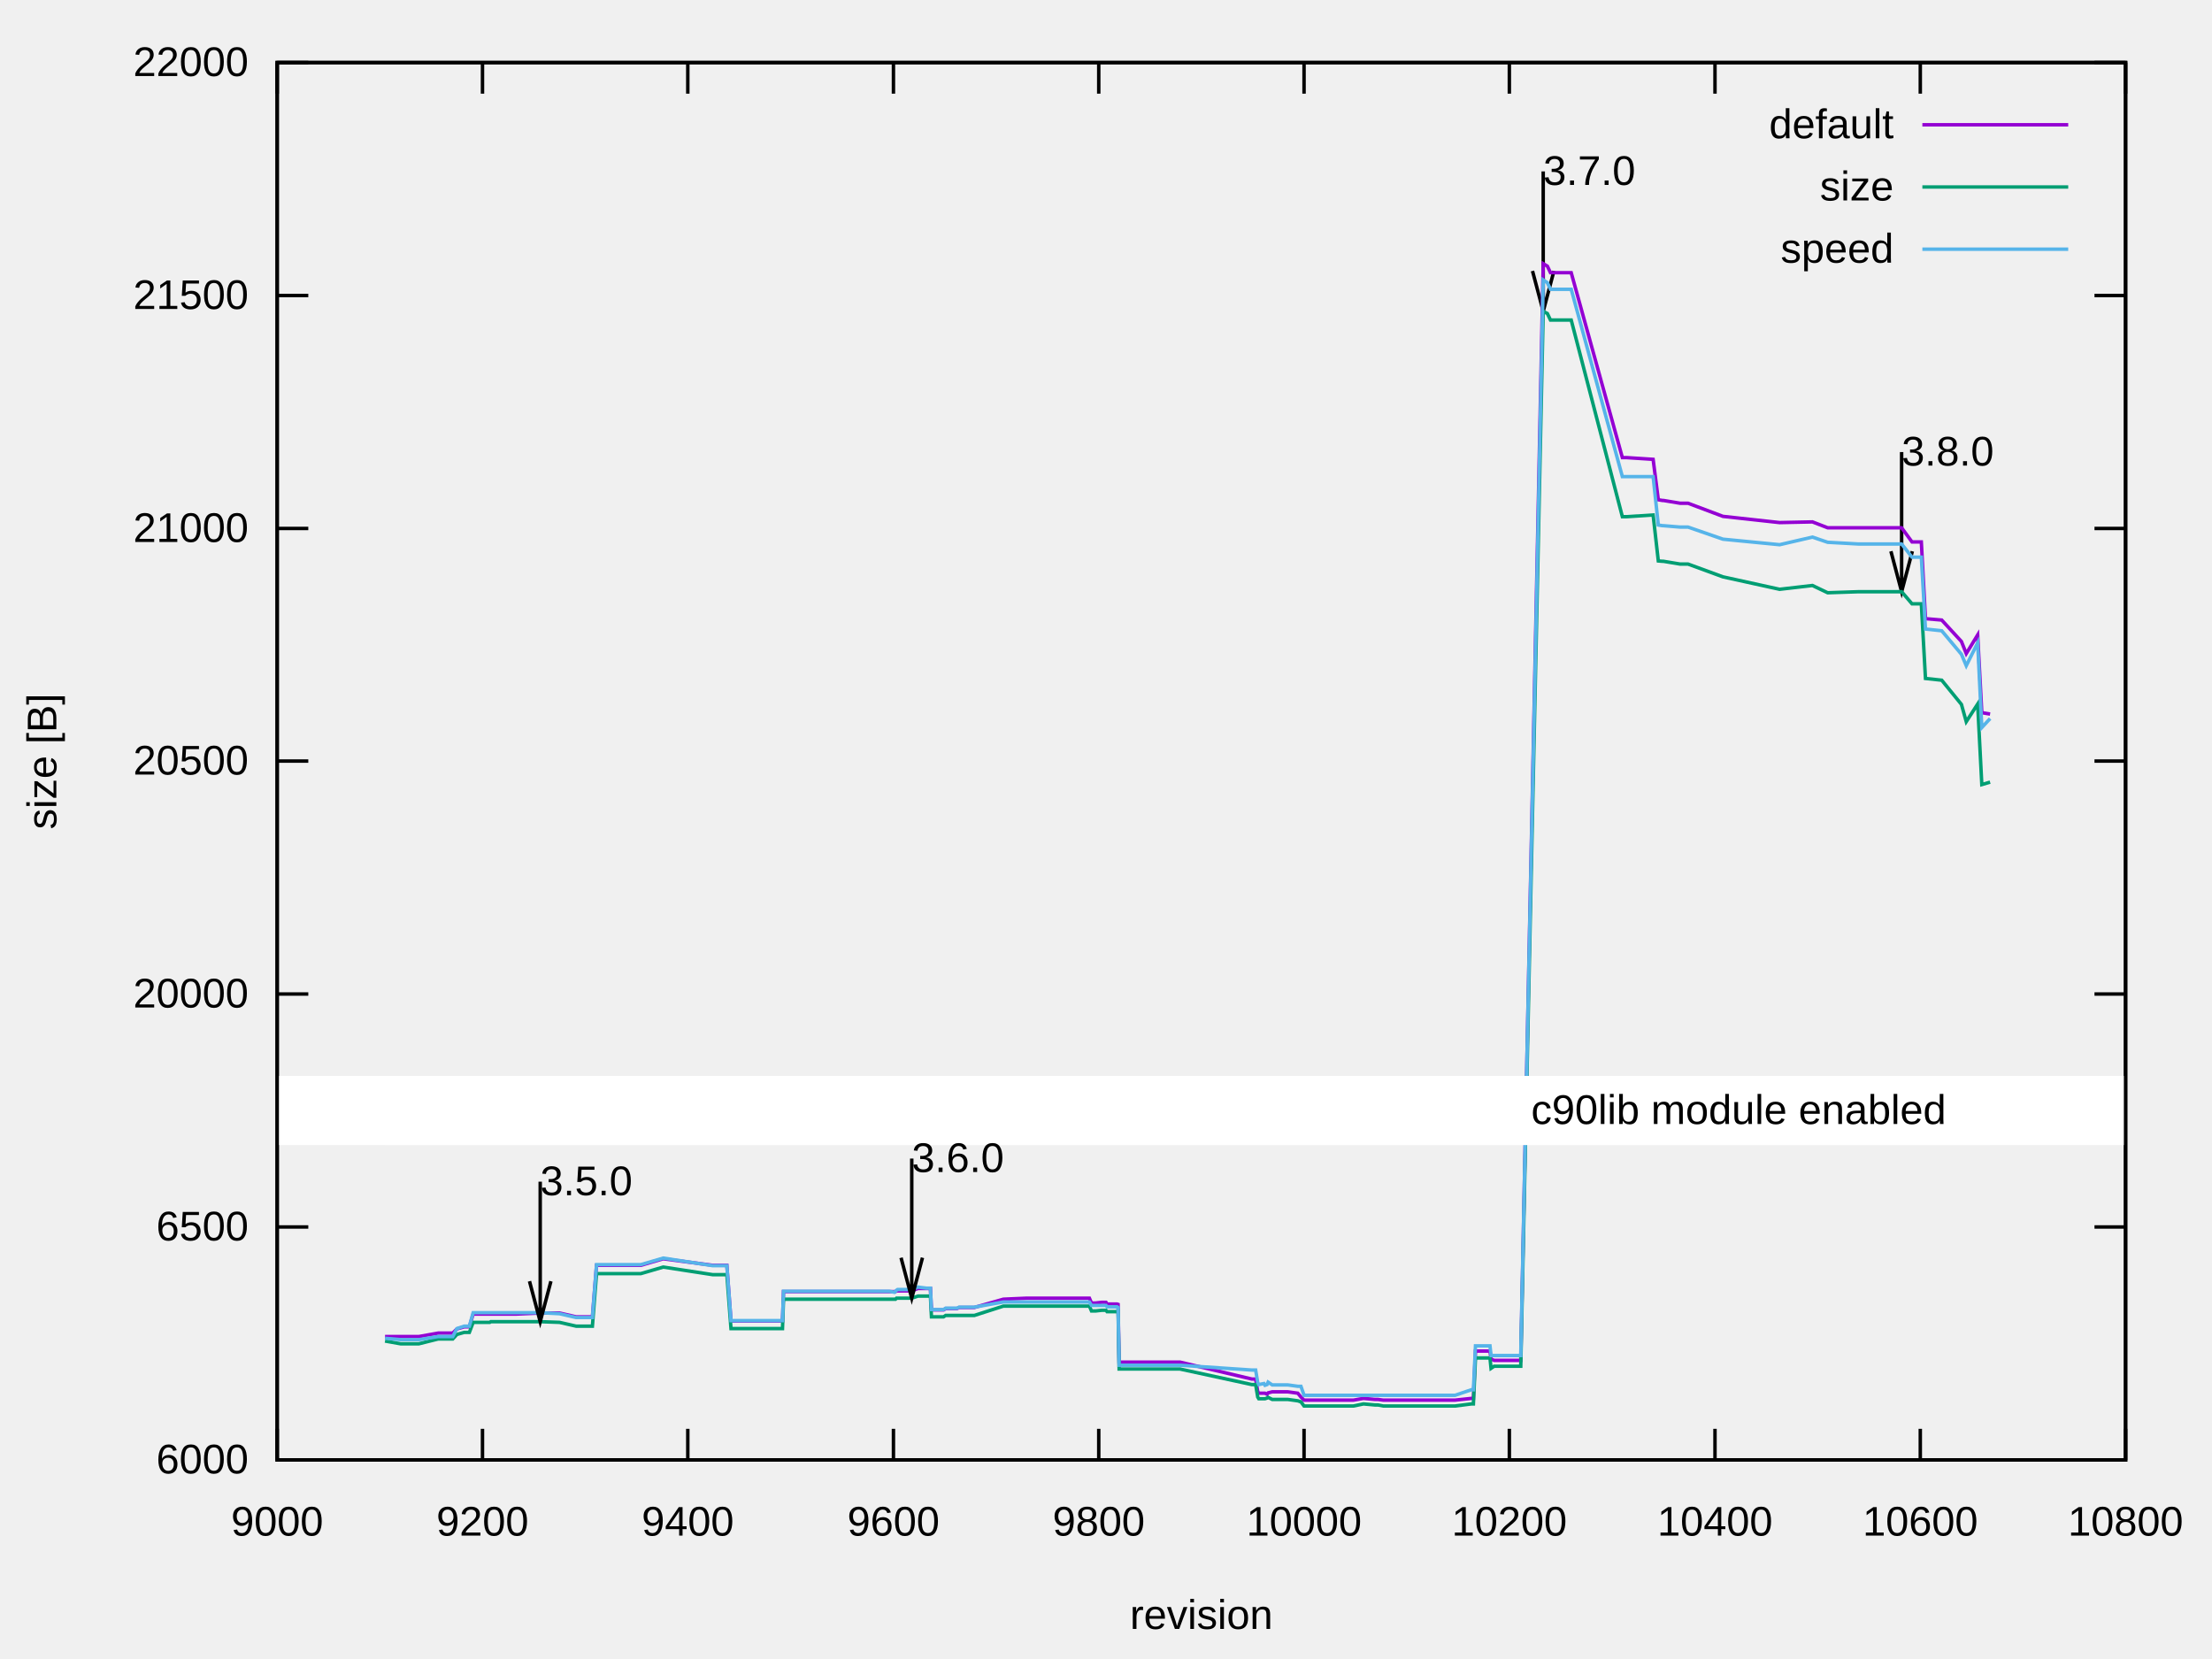
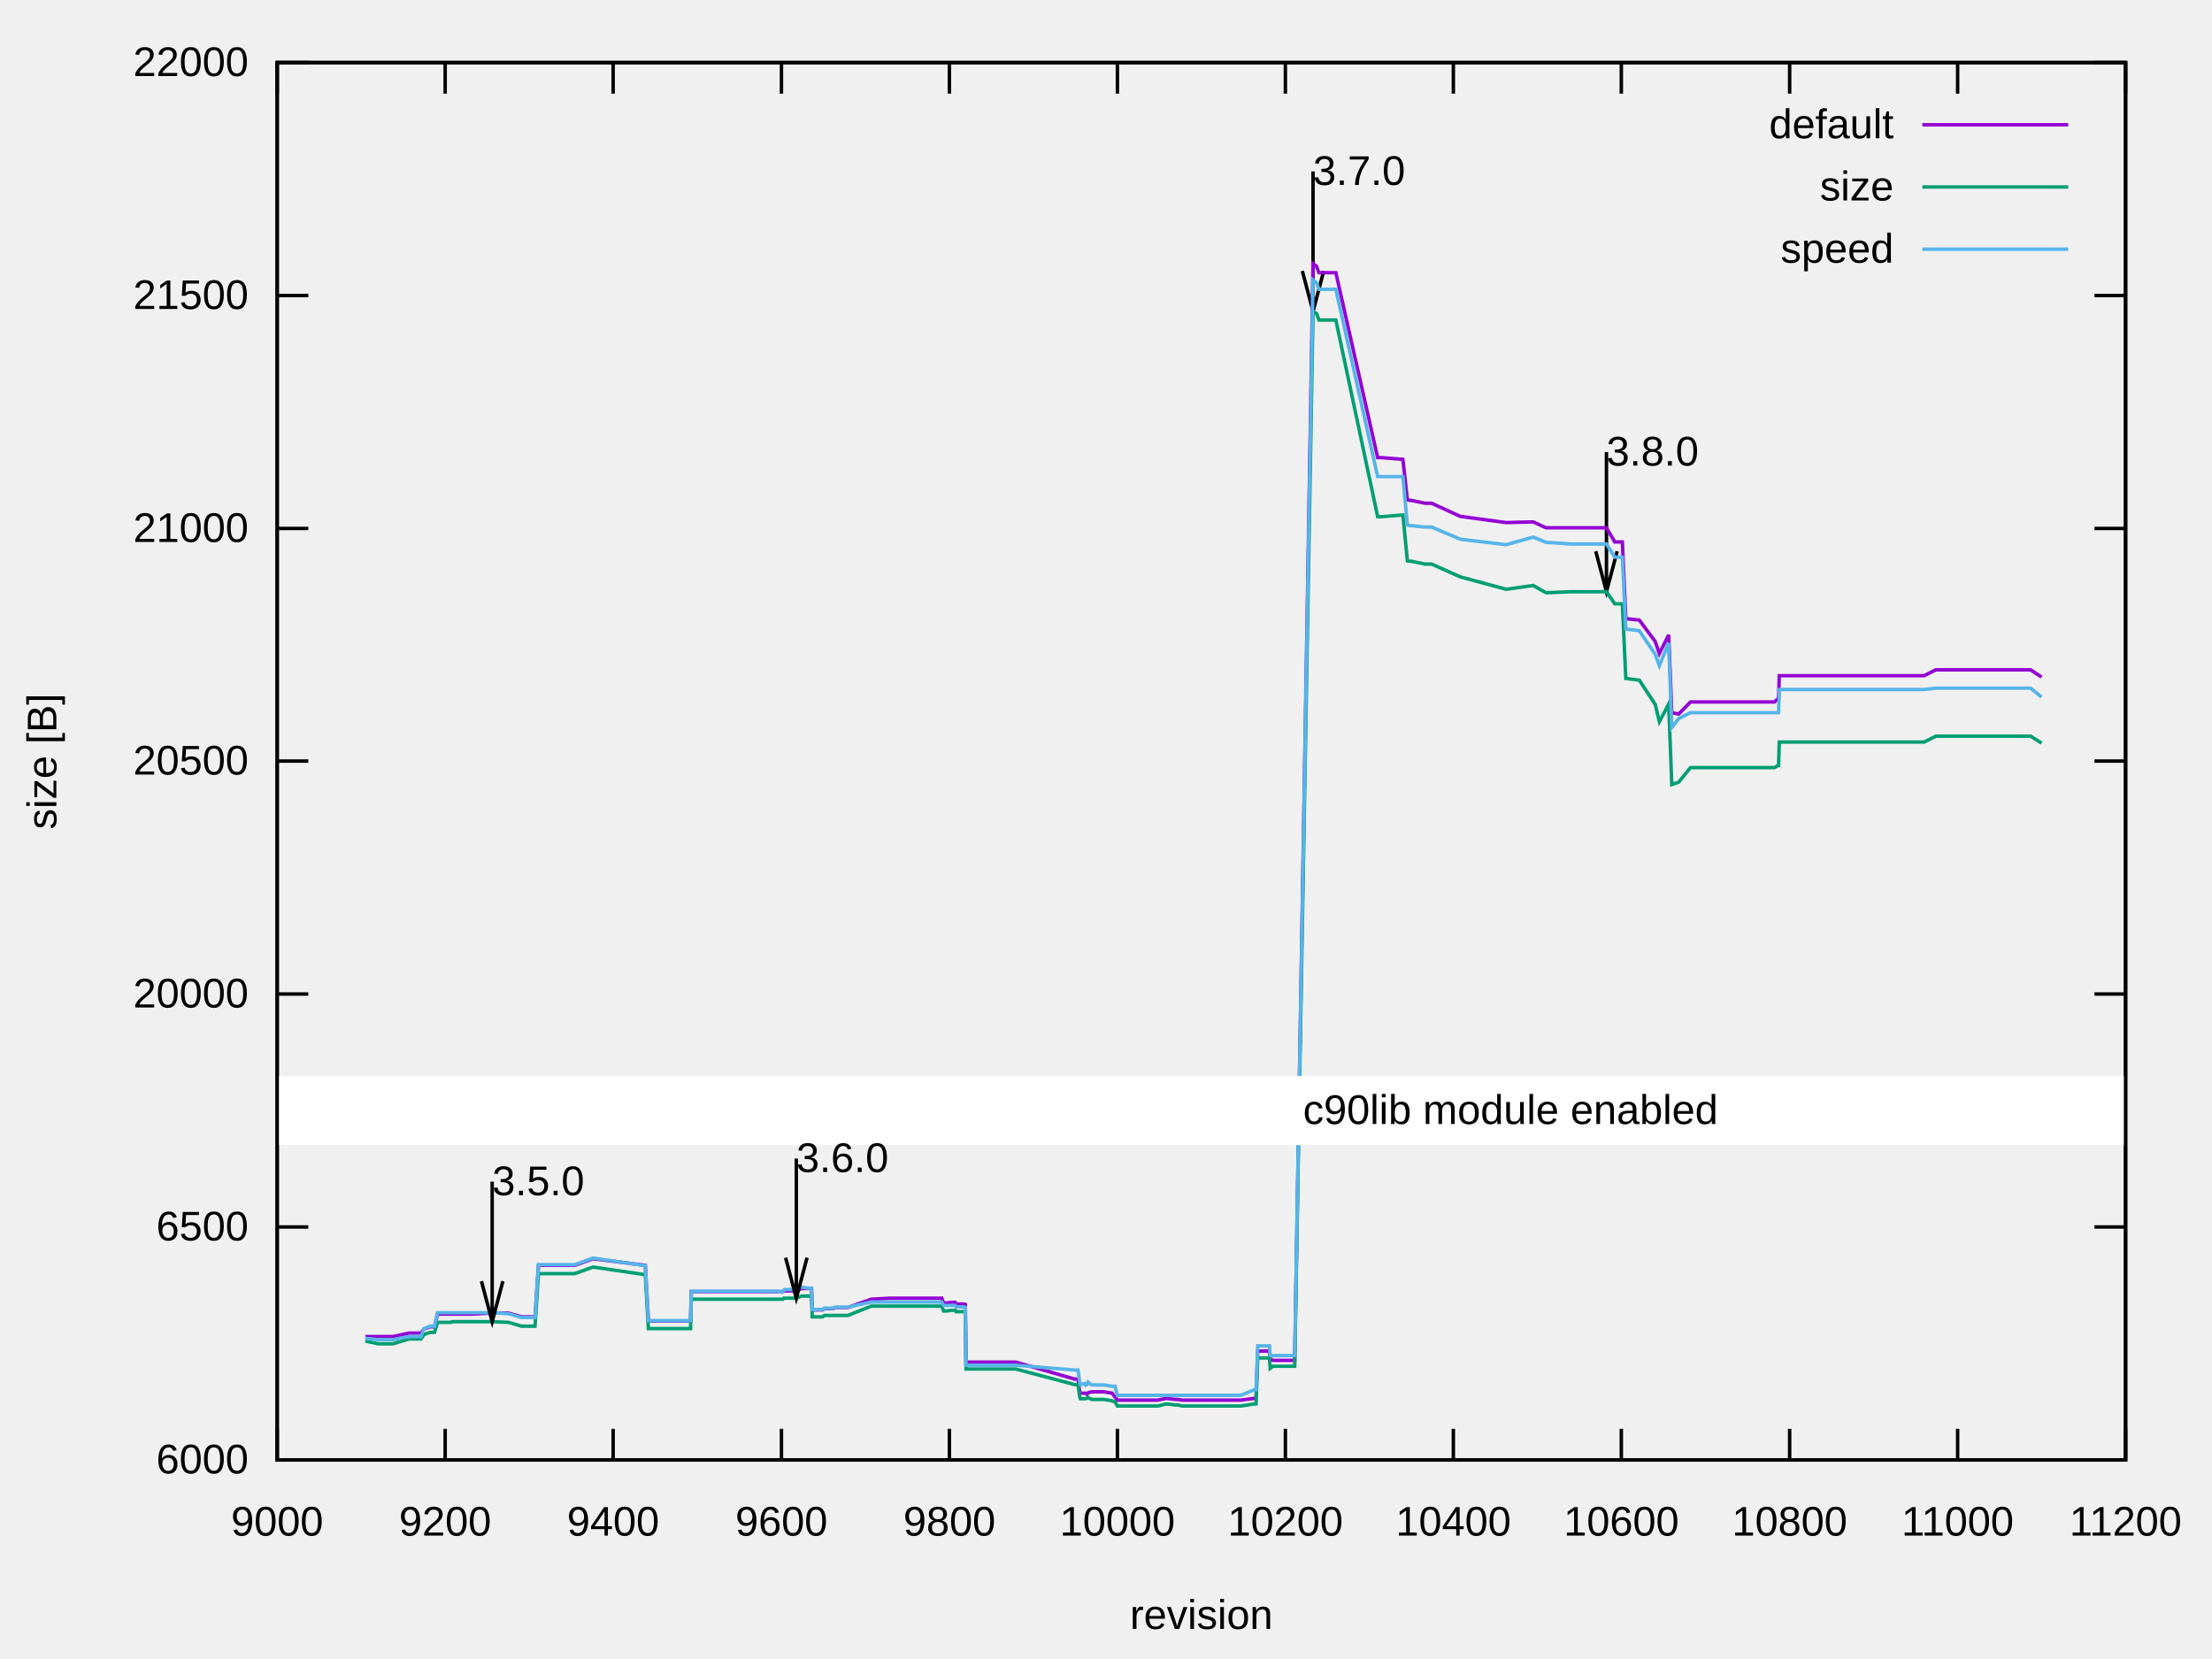
<svg xmlns="http://www.w3.org/2000/svg" xmlns:xlink="http://www.w3.org/1999/xlink" width="640" height="480" viewBox="0 0 640 480">
  <g id="gnuplot_canvas">
    <rect x="0" y="0" width="640" height="480" fill="none" />
    <defs>
      <circle id="gpDot" r="0.5" stroke-width="0.5" stroke="currentColor" />
      <path id="gpPt0" stroke-width="0.222" stroke="currentColor" d="M-1,0 h2 M0,-1 v2" />
      <path id="gpPt1" stroke-width="0.222" stroke="currentColor" d="M-1,-1 L1,1 M1,-1 L-1,1" />
      <path id="gpPt2" stroke-width="0.222" stroke="currentColor" d="M-1,0 L1,0 M0,-1 L0,1 M-1,-1 L1,1 M-1,1 L1,-1" />
      <rect id="gpPt3" stroke-width="0.222" stroke="currentColor" x="-1" y="-1" width="2" height="2" />
      <rect id="gpPt4" stroke-width="0.222" stroke="currentColor" fill="currentColor" x="-1" y="-1" width="2" height="2" />
      <circle id="gpPt5" stroke-width="0.222" stroke="currentColor" cx="0" cy="0" r="1" />
      <use xlink:href="#gpPt5" id="gpPt6" fill="currentColor" stroke="none" />
      <path id="gpPt7" stroke-width="0.222" stroke="currentColor" d="M0,-1.33 L-1.33,0.67 L1.33,0.67 z" />
      <use xlink:href="#gpPt7" id="gpPt8" fill="currentColor" stroke="none" />
      <use xlink:href="#gpPt7" id="gpPt9" stroke="currentColor" transform="rotate(180)" />
      <use xlink:href="#gpPt9" id="gpPt10" fill="currentColor" stroke="none" />
      <use xlink:href="#gpPt3" id="gpPt11" stroke="currentColor" transform="rotate(45)" />
      <use xlink:href="#gpPt11" id="gpPt12" fill="currentColor" stroke="none" />
      <path id="gpPt13" stroke-width="0.222" stroke="currentColor" d="M0,1.330 L1.265,0.411 L0.782,-1.067 L-0.782,-1.076 L-1.265,0.411 z" />
      <use xlink:href="#gpPt13" id="gpPt14" fill="currentColor" stroke="none" />
      <filter id="textbox" filterUnits="objectBoundingBox" x="0" y="0" height="1" width="1">
        <feFlood flood-color="white" flood-opacity="1" result="bgnd" />
        <feComposite in="SourceGraphic" in2="bgnd" operator="atop" />
      </filter>
      <filter id="greybox" filterUnits="objectBoundingBox" x="0" y="0" height="1" width="1">
        <feFlood flood-color="lightgrey" flood-opacity="1" result="grey" />
        <feComposite in="SourceGraphic" in2="grey" operator="atop" />
      </filter>
    </defs>
    <g fill="none" color="white" stroke="currentColor" stroke-width="1.00" stroke-linecap="butt" stroke-linejoin="miter">
</g>
    <g fill="none" color="black" stroke="currentColor" stroke-width="1.00" stroke-linecap="butt" stroke-linejoin="miter">
      <path stroke="black" d="M80.2,422.4 L89.2,422.4 M615.0,422.4 L606.0,422.4  " />
      <g transform="translate(71.9,426.3)" stroke="none" fill="black" font-family="Arial" font-size="12.00" text-anchor="end">
        <text>
          <tspan font-family="Arial">6000</tspan>
        </text>
      </g>
    </g>
    <g fill="none" color="black" stroke="currentColor" stroke-width="1.00" stroke-linecap="butt" stroke-linejoin="miter">
      <path stroke="black" d="M80.2,355.0 L89.2,355.0 M615.0,355.0 L606.0,355.0  " />
      <g transform="translate(71.9,358.9)" stroke="none" fill="black" font-family="Arial" font-size="12.00" text-anchor="end">
        <text>
          <tspan font-family="Arial">6500</tspan>
        </text>
      </g>
    </g>
    <g fill="none" color="black" stroke="currentColor" stroke-width="1.00" stroke-linecap="butt" stroke-linejoin="miter">
      <path stroke="black" d="M80.2,287.6 L89.2,287.6 M615.0,287.6 L606.0,287.6  " />
      <g transform="translate(71.9,291.5)" stroke="none" fill="black" font-family="Arial" font-size="12.00" text-anchor="end">
        <text>
          <tspan font-family="Arial">20000</tspan>
        </text>
      </g>
    </g>
    <g fill="none" color="black" stroke="currentColor" stroke-width="1.00" stroke-linecap="butt" stroke-linejoin="miter">
      <path stroke="black" d="M80.2,220.2 L89.2,220.2 M615.0,220.2 L606.0,220.2  " />
      <g transform="translate(71.9,224.1)" stroke="none" fill="black" font-family="Arial" font-size="12.00" text-anchor="end">
        <text>
          <tspan font-family="Arial">20500</tspan>
        </text>
      </g>
    </g>
    <g fill="none" color="black" stroke="currentColor" stroke-width="1.00" stroke-linecap="butt" stroke-linejoin="miter">
      <path stroke="black" d="M80.2,152.9 L89.2,152.9 M615.0,152.9 L606.0,152.9  " />
      <g transform="translate(71.9,156.8)" stroke="none" fill="black" font-family="Arial" font-size="12.00" text-anchor="end">
        <text>
          <tspan font-family="Arial">21000</tspan>
        </text>
      </g>
    </g>
    <g fill="none" color="black" stroke="currentColor" stroke-width="1.00" stroke-linecap="butt" stroke-linejoin="miter">
      <path stroke="black" d="M80.2,85.5 L89.2,85.5 M615.0,85.5 L606.0,85.5  " />
      <g transform="translate(71.9,89.4)" stroke="none" fill="black" font-family="Arial" font-size="12.00" text-anchor="end">
        <text>
          <tspan font-family="Arial">21500</tspan>
        </text>
      </g>
    </g>
    <g fill="none" color="black" stroke="currentColor" stroke-width="1.00" stroke-linecap="butt" stroke-linejoin="miter">
      <path stroke="black" d="M80.2,18.1 L89.2,18.1 M615.0,18.1 L606.0,18.1  " />
      <g transform="translate(71.9,22.0)" stroke="none" fill="black" font-family="Arial" font-size="12.00" text-anchor="end">
        <text>
          <tspan font-family="Arial">22000</tspan>
        </text>
      </g>
    </g>
    <g fill="none" color="black" stroke="currentColor" stroke-width="1.00" stroke-linecap="butt" stroke-linejoin="miter">
      <path stroke="black" d="M80.2,422.4 L80.2,413.4 M80.2,18.1 L80.2,27.1  " />
      <g transform="translate(80.2,444.3)" stroke="none" fill="black" font-family="Arial" font-size="12.00" text-anchor="middle">
        <text>
          <tspan font-family="Arial"> 9000</tspan>
        </text>
      </g>
    </g>
    <g fill="none" color="black" stroke="currentColor" stroke-width="1.00" stroke-linecap="butt" stroke-linejoin="miter">
-       <path stroke="black" d="M139.6,422.4 L139.6,413.4 M139.6,18.1 L139.6,27.1  " />
-       <g transform="translate(139.6,444.3)" stroke="none" fill="black" font-family="Arial" font-size="12.00" text-anchor="middle">
+       <path stroke="black" d="M128.8,422.4 L128.8,413.4 M128.8,18.1 L128.8,27.1  " />
+       <g transform="translate(128.8,444.3)" stroke="none" fill="black" font-family="Arial" font-size="12.00" text-anchor="middle">
        <text>
          <tspan font-family="Arial"> 9200</tspan>
        </text>
      </g>
    </g>
    <g fill="none" color="black" stroke="currentColor" stroke-width="1.00" stroke-linecap="butt" stroke-linejoin="miter">
-       <path stroke="black" d="M199.0,422.4 L199.0,413.4 M199.0,18.1 L199.0,27.1  " />
-       <g transform="translate(199.0,444.3)" stroke="none" fill="black" font-family="Arial" font-size="12.00" text-anchor="middle">
+       <path stroke="black" d="M177.4,422.4 L177.4,413.4 M177.4,18.1 L177.4,27.1  " />
+       <g transform="translate(177.4,444.3)" stroke="none" fill="black" font-family="Arial" font-size="12.00" text-anchor="middle">
        <text>
          <tspan font-family="Arial"> 9400</tspan>
        </text>
      </g>
    </g>
    <g fill="none" color="black" stroke="currentColor" stroke-width="1.00" stroke-linecap="butt" stroke-linejoin="miter">
-       <path stroke="black" d="M258.5,422.4 L258.5,413.4 M258.5,18.1 L258.5,27.1  " />
-       <g transform="translate(258.5,444.3)" stroke="none" fill="black" font-family="Arial" font-size="12.00" text-anchor="middle">
+       <path stroke="black" d="M226.1,422.4 L226.1,413.4 M226.1,18.1 L226.1,27.1  " />
+       <g transform="translate(226.1,444.3)" stroke="none" fill="black" font-family="Arial" font-size="12.00" text-anchor="middle">
        <text>
          <tspan font-family="Arial"> 9600</tspan>
        </text>
      </g>
    </g>
    <g fill="none" color="black" stroke="currentColor" stroke-width="1.00" stroke-linecap="butt" stroke-linejoin="miter">
-       <path stroke="black" d="M317.9,422.4 L317.9,413.4 M317.9,18.1 L317.9,27.1  " />
-       <g transform="translate(317.9,444.3)" stroke="none" fill="black" font-family="Arial" font-size="12.00" text-anchor="middle">
+       <path stroke="black" d="M274.7,422.4 L274.7,413.4 M274.7,18.1 L274.7,27.1  " />
+       <g transform="translate(274.7,444.3)" stroke="none" fill="black" font-family="Arial" font-size="12.00" text-anchor="middle">
        <text>
          <tspan font-family="Arial"> 9800</tspan>
        </text>
      </g>
    </g>
    <g fill="none" color="black" stroke="currentColor" stroke-width="1.00" stroke-linecap="butt" stroke-linejoin="miter">
-       <path stroke="black" d="M377.3,422.4 L377.3,413.4 M377.3,18.1 L377.3,27.1  " />
-       <g transform="translate(377.3,444.3)" stroke="none" fill="black" font-family="Arial" font-size="12.00" text-anchor="middle">
+       <path stroke="black" d="M323.3,422.4 L323.3,413.4 M323.3,18.1 L323.3,27.1  " />
+       <g transform="translate(323.3,444.3)" stroke="none" fill="black" font-family="Arial" font-size="12.00" text-anchor="middle">
        <text>
          <tspan font-family="Arial"> 10000</tspan>
        </text>
      </g>
    </g>
    <g fill="none" color="black" stroke="currentColor" stroke-width="1.00" stroke-linecap="butt" stroke-linejoin="miter">
-       <path stroke="black" d="M436.7,422.4 L436.7,413.4 M436.7,18.1 L436.7,27.1  " />
-       <g transform="translate(436.7,444.3)" stroke="none" fill="black" font-family="Arial" font-size="12.00" text-anchor="middle">
+       <path stroke="black" d="M371.9,422.4 L371.9,413.4 M371.9,18.1 L371.9,27.1  " />
+       <g transform="translate(371.9,444.3)" stroke="none" fill="black" font-family="Arial" font-size="12.00" text-anchor="middle">
        <text>
          <tspan font-family="Arial"> 10200</tspan>
        </text>
      </g>
    </g>
    <g fill="none" color="black" stroke="currentColor" stroke-width="1.00" stroke-linecap="butt" stroke-linejoin="miter">
-       <path stroke="black" d="M496.2,422.4 L496.2,413.4 M496.2,18.1 L496.2,27.1  " />
-       <g transform="translate(496.2,444.3)" stroke="none" fill="black" font-family="Arial" font-size="12.00" text-anchor="middle">
+       <path stroke="black" d="M420.5,422.4 L420.5,413.4 M420.5,18.1 L420.5,27.1  " />
+       <g transform="translate(420.5,444.3)" stroke="none" fill="black" font-family="Arial" font-size="12.00" text-anchor="middle">
        <text>
          <tspan font-family="Arial"> 10400</tspan>
        </text>
      </g>
    </g>
    <g fill="none" color="black" stroke="currentColor" stroke-width="1.00" stroke-linecap="butt" stroke-linejoin="miter">
-       <path stroke="black" d="M555.6,422.4 L555.6,413.4 M555.6,18.1 L555.6,27.1  " />
-       <g transform="translate(555.6,444.3)" stroke="none" fill="black" font-family="Arial" font-size="12.00" text-anchor="middle">
+       <path stroke="black" d="M469.1,422.4 L469.1,413.4 M469.1,18.1 L469.1,27.1  " />
+       <g transform="translate(469.1,444.3)" stroke="none" fill="black" font-family="Arial" font-size="12.00" text-anchor="middle">
        <text>
          <tspan font-family="Arial"> 10600</tspan>
+         </text>
+       </g>
+     </g>
+     <g fill="none" color="black" stroke="currentColor" stroke-width="1.00" stroke-linecap="butt" stroke-linejoin="miter">
+       <path stroke="black" d="M517.8,422.4 L517.8,413.4 M517.8,18.1 L517.8,27.1  " />
+       <g transform="translate(517.8,444.3)" stroke="none" fill="black" font-family="Arial" font-size="12.00" text-anchor="middle">
+         <text>
+           <tspan font-family="Arial"> 10800</tspan>
+         </text>
+       </g>
+     </g>
+     <g fill="none" color="black" stroke="currentColor" stroke-width="1.00" stroke-linecap="butt" stroke-linejoin="miter">
+       <path stroke="black" d="M566.4,422.4 L566.4,413.4 M566.4,18.1 L566.4,27.1  " />
+       <g transform="translate(566.4,444.3)" stroke="none" fill="black" font-family="Arial" font-size="12.00" text-anchor="middle">
+         <text>
+           <tspan font-family="Arial"> 11000</tspan>
        </text>
      </g>
    </g>
    <g fill="none" color="black" stroke="currentColor" stroke-width="1.00" stroke-linecap="butt" stroke-linejoin="miter">
      <path stroke="black" d="M615.0,422.4 L615.0,413.4 M615.0,18.1 L615.0,27.1  " />
      <g transform="translate(615.0,444.3)" stroke="none" fill="black" font-family="Arial" font-size="12.00" text-anchor="middle">
        <text>
-           <tspan font-family="Arial"> 10800</tspan>
+           <tspan font-family="Arial"> 11200</tspan>
        </text>
      </g>
    </g>
    <g fill="none" color="black" stroke="currentColor" stroke-width="1.00" stroke-linecap="butt" stroke-linejoin="miter">
</g>
    <g fill="none" color="black" stroke="currentColor" stroke-width="1.00" stroke-linecap="butt" stroke-linejoin="miter">
      <path stroke="black" d="M80.2,18.1 L80.2,422.4 L615.0,422.4 L615.0,18.1 L80.2,18.1 Z  " />
-       <g transform="translate(446.5,53.5)" stroke="none" fill="black" font-family="Arial" font-size="12.00" text-anchor="start">
+       <g transform="translate(379.9,53.5)" stroke="none" fill="black" font-family="Arial" font-size="12.00" text-anchor="start">
        <text>
          <tspan font-family="Arial">3.7.0</tspan>
        </text>
      </g>
-       <g transform="translate(550.2,134.7)" stroke="none" fill="black" font-family="Arial" font-size="12.00" text-anchor="start">
+       <g transform="translate(464.8,134.7)" stroke="none" fill="black" font-family="Arial" font-size="12.00" text-anchor="start">
        <text>
          <tspan font-family="Arial">3.8.0</tspan>
        </text>
      </g>
    </g>
    <g fill="none" color="black" stroke="black" stroke-width="20.00" stroke-linecap="butt" stroke-linejoin="miter">
</g>
    <g fill="none" color="black" stroke="currentColor" stroke-width="20.00" stroke-linecap="butt" stroke-linejoin="miter">
      <path stroke="white" d="M80.2,321.3 L615.0,321.3  " />
    </g>
    <g fill="none" color="black" stroke="white" stroke-width="1.00" stroke-linecap="butt" stroke-linejoin="miter">
-       <path stroke="black" d="M443.4,78.4 L446.5,90.1 L449.6,78.4 M446.5,49.6 L446.5,90.1 M547.1,159.5 L550.2,171.2 L553.3,159.5   M550.2,130.8 L550.2,171.2  " />
+       <path stroke="black" d="M376.8,78.4 L379.9,90.1 L383.0,78.4 M379.9,49.6 L379.9,90.1 M461.7,159.5 L464.8,171.2 L467.9,159.5   M464.8,130.8 L464.8,171.2  " />
    </g>
    <g fill="none" color="black" stroke="currentColor" stroke-width="1.00" stroke-linecap="butt" stroke-linejoin="miter">
      <g transform="translate(16.3,220.3) rotate(270)" stroke="none" fill="black" font-family="Arial" font-size="12.00" text-anchor="middle">
        <text>
          <tspan font-family="Arial">size [B]</tspan>
        </text>
      </g>
    </g>
    <g fill="none" color="black" stroke="currentColor" stroke-width="1.00" stroke-linecap="butt" stroke-linejoin="miter">
      <g transform="translate(347.6,471.3)" stroke="none" fill="black" font-family="Arial" font-size="12.00" text-anchor="middle">
        <text>
          <tspan font-family="Arial">revision</tspan>
        </text>
      </g>
    </g>
    <g fill="none" color="black" stroke="currentColor" stroke-width="1.00" stroke-linecap="butt" stroke-linejoin="miter">
</g>
    <g id="gnuplot_plot_1">
      <g fill="none" color="black" stroke="currentColor" stroke-width="1.00" stroke-linecap="butt" stroke-linejoin="miter">
        <g transform="translate(547.9,40.0)" stroke="none" fill="black" font-family="Arial" font-size="12.00" text-anchor="end">
          <text>
            <tspan font-family="Arial">default</tspan>
          </text>
        </g>
      </g>
      <g fill="none" color="black" stroke="currentColor" stroke-width="1.00" stroke-linecap="butt" stroke-linejoin="miter">
-         <path stroke="rgb(148,   0, 211)" d="M556.2,36.1 L598.4,36.1 M111.4,386.7 L115.9,386.7 L117.0,386.7 L117.9,386.7 L121.2,386.7 L126.8,385.7   L131.0,385.7 L132.2,384.5 L134.3,383.9 L135.8,383.9 L136.9,380.2 L137.5,380.2 L141.7,380.2 L142.0,380.2   L145.0,380.2 L149.4,380.2 L156.3,379.9 L161.9,379.9 L166.7,381.0 L171.4,381.0 L172.6,366.1 L175.0,366.1   L185.4,366.1 L191.9,364.2 L206.2,366.1 L210.3,366.1 L211.5,382.2 L212.4,382.2 L214.5,382.2 L217.2,382.2   L222.2,382.2 L224.9,382.2 L226.4,382.2 L226.7,373.7 L228.2,373.7 L235.0,373.7 L240.6,373.7 L243.6,373.7   L249.0,373.7 L252.8,373.7 L255.2,373.7 L257.3,373.7 L258.8,373.7 L259.1,373.7 L259.4,373.5 L259.7,373.5   L263.8,373.5 L265.6,372.8 L268.0,372.8 L268.9,372.8 L269.2,372.8 L269.5,379.0 L269.8,379.0 L270.4,379.0   L271.8,379.0 L272.1,379.0 L273.0,379.0 L273.6,378.6 L274.2,378.6 L274.5,378.6 L276.0,378.6 L276.9,378.6   L277.5,378.3 L277.8,378.3 L278.1,378.3 L281.9,378.3 L290.3,375.9 L297.1,375.6 L300.1,375.6 L302.1,375.6   L303.3,375.6 L306.3,375.6 L307.2,375.6 L307.5,375.6 L307.8,375.6 L308.1,375.6 L309.9,375.6 L313.1,375.6   L314.9,375.6 L315.2,375.6 L315.8,377.0 L317.0,377.0 L318.8,376.8 L320.0,376.8 L320.3,377.3 L322.3,377.3   L323.2,377.3 L323.5,377.4 L323.8,394.1 L326.8,394.1 L327.4,394.1 L328.6,394.1 L341.4,394.1 L362.2,399.0   L363.3,399.0 L363.9,402.6 L364.2,403.1 L365.7,403.1 L366.0,403.1 L366.6,403.4 L366.9,403.0 L368.1,402.7   L370.2,402.7 L372.6,402.7 L375.5,403.1 L376.4,404.2 L377.3,405.1 L382.4,405.1 L391.6,405.1 L394.5,404.6   L397.8,404.9 L398.7,404.9 L400.2,405.1 L401.1,405.1 L409.4,405.1 L414.2,405.1 L421.0,405.1 L425.7,404.6   L426.3,404.6 L426.9,390.9 L429.0,390.9 L431.1,390.9 L431.4,393.2 L432.3,393.6 L434.4,393.6 L439.4,393.6   L440.0,393.6 L446.5,76.3 L447.7,77.0 L448.6,78.9 L454.6,78.9 L469.4,132.4 L470.6,132.4 L478.3,132.9   L479.8,144.6 L481.0,144.8 L481.3,144.8 L486.1,145.6 L486.4,145.6 L488.4,145.6 L498.5,149.4 L514.9,151.2   L524.4,151.0 L528.8,152.7 L537.8,152.7 L543.1,152.7 L550.2,152.7 L553.2,156.8 L555.9,156.8 L557.1,179.0   L561.8,179.4 L567.5,185.6 L568.9,189.1 L572.2,183.7 L573.4,206.2 L575.8,206.6  " />
+         <path stroke="rgb(148,   0, 211)" d="M556.2,36.1 L598.4,36.1 M105.7,386.7 L109.4,386.7 L110.3,386.7 L111.1,386.7 L113.7,386.7 L118.4,385.7   L121.8,385.7 L122.7,384.5 L124.4,383.9 L125.7,383.9 L126.6,380.2 L127.1,380.2 L130.5,380.2 L130.8,380.2   L133.2,380.2 L136.8,380.2 L142.4,379.9 L147.1,379.9 L150.9,381.0 L154.8,381.0 L155.8,366.1 L157.7,366.1   L166.3,366.1 L171.6,364.2 L186.7,366.1 L187.6,382.2 L188.4,382.2 L190.1,382.2 L192.3,382.2 L196.4,382.2   L198.6,382.2 L199.8,382.2 L200.0,373.7 L201.3,373.7 L206.9,373.7 L211.5,373.7 L213.9,373.7 L218.3,373.7   L221.4,373.7 L223.4,373.7 L225.1,373.7 L226.3,373.7 L226.5,373.7 L226.8,373.5 L227.0,373.5 L230.4,373.5   L231.9,372.8 L233.8,372.8 L234.6,372.8 L234.8,372.8 L235.0,379.0 L235.3,379.0 L235.8,379.0 L237.0,379.0   L237.2,379.0 L238.0,379.0 L238.5,378.6 L238.9,378.6 L239.2,378.6 L240.4,378.6 L241.1,378.6 L241.6,378.3   L241.9,378.3 L242.1,378.3 L245.3,378.3 L252.1,375.9 L257.7,375.6 L260.1,375.6 L261.8,375.6 L262.8,375.6   L265.2,375.6 L265.9,375.6 L266.2,375.6 L266.4,375.6 L266.7,375.6 L268.1,375.6 L270.8,375.6 L272.2,375.6   L272.5,375.6 L273.0,377.0 L273.9,377.0 L275.4,376.8 L276.4,376.8 L276.6,377.3 L278.3,377.3 L279.0,377.3   L279.3,377.4 L279.5,394.1 L282.0,394.1 L282.5,394.1 L283.4,394.1 L293.9,394.1 L310.9,399.0 L311.9,399.0   L312.4,402.6 L312.6,403.1 L313.8,403.1 L314.1,403.1 L314.5,403.4 L314.8,403.0 L315.8,402.7 L317.5,402.7   L319.4,402.7 L321.8,403.1 L322.6,404.2 L323.3,405.1 L327.4,405.1 L335.0,405.1 L337.4,404.6 L340.1,404.9   L340.8,404.9 L342.0,405.1 L342.7,405.1 L349.5,405.1 L353.4,405.1 L359.0,405.1 L362.9,404.6 L363.4,404.6   L363.9,390.9 L365.6,390.9 L367.3,390.9 L367.5,393.2 L368.3,393.6 L370.0,393.6 L374.1,393.6 L374.6,393.6   L379.9,76.3 L380.9,77.0 L381.6,78.9 L386.5,78.9 L398.6,132.4 L399.6,132.4 L405.9,132.9 L407.2,144.6   L408.1,144.8 L408.4,144.8 L412.3,145.6 L412.5,145.6 L414.2,145.6 L422.5,149.4 L435.8,151.2 L443.6,151.0   L447.3,152.7 L454.6,152.7 L458.9,152.7 L464.8,152.7 L467.2,156.8 L469.4,156.8 L470.4,179.0 L474.3,179.4   L478.9,185.6 L480.1,189.1 L482.8,183.7 L483.7,206.2 L485.7,206.6 L489.1,203.1 L511.7,203.1 L513.4,203.1   L514.4,202.2 L514.6,202.2 L514.8,195.5 L515.3,195.5 L517.8,195.5 L542.1,195.5 L556.7,195.5 L560.1,193.8   L587.5,193.8 L590.7,195.9  " />
      </g>
    </g>
    <g id="gnuplot_plot_2">
      <g fill="none" color="black" stroke="currentColor" stroke-width="1.00" stroke-linecap="butt" stroke-linejoin="miter">
        <g transform="translate(547.9,58.0)" stroke="none" fill="black" font-family="Arial" font-size="12.00" text-anchor="end">
          <text>
            <tspan font-family="Arial">size</tspan>
          </text>
        </g>
      </g>
      <g fill="none" color="black" stroke="currentColor" stroke-width="1.00" stroke-linecap="butt" stroke-linejoin="miter">
-         <path stroke="rgb(  0, 158, 115)" d="M556.2,54.1 L598.4,54.1 M111.4,388.0 L115.9,388.8 L117.0,388.8 L117.9,388.8 L121.2,388.8 L126.8,387.4   L131.0,387.4 L132.2,386.1 L134.3,385.5 L135.8,385.5 L136.9,382.6 L137.5,382.6 L141.7,382.6 L142.0,382.4   L145.0,382.4 L149.4,382.4 L156.3,382.4 L161.9,382.6 L166.7,383.7 L171.4,383.7 L172.6,368.5 L175.0,368.5   L185.4,368.5 L191.9,366.6 L206.2,368.8 L210.3,368.8 L211.5,384.4 L212.4,384.4 L214.5,384.4 L217.2,384.4   L222.2,384.4 L224.9,384.4 L226.4,384.4 L226.7,375.9 L228.2,375.9 L235.0,375.9 L240.6,375.9 L243.6,375.9   L249.0,375.9 L252.8,375.9 L255.2,375.9 L257.3,375.9 L258.8,375.9 L259.1,375.9 L259.4,375.6 L259.7,375.6   L263.8,375.6 L265.6,375.0 L268.0,375.0 L268.9,375.0 L269.2,375.0 L269.5,381.0 L269.8,381.0 L270.4,381.0   L271.8,381.0 L272.1,381.0 L273.0,381.0 L273.6,380.6 L274.2,380.6 L274.5,380.6 L276.0,380.6 L276.9,380.6   L277.5,380.6 L277.8,380.6 L278.1,380.6 L281.9,380.6 L290.3,377.9 L297.1,377.9 L300.1,377.9 L302.1,377.9   L303.3,377.9 L306.3,377.9 L307.2,377.9 L307.5,377.9 L307.8,377.9 L308.1,377.9 L309.9,377.9 L313.1,377.9   L314.9,377.9 L315.2,377.9 L315.8,379.3 L317.0,379.3 L318.8,379.1 L320.0,379.1 L320.3,379.5 L322.3,379.5   L323.2,379.5 L323.5,379.4 L323.8,396.1 L326.8,396.1 L327.4,396.1 L328.6,396.1 L341.4,396.1 L362.2,400.6   L363.3,400.6 L363.9,404.2 L364.2,404.7 L365.7,404.7 L366.0,404.7 L366.6,404.5 L366.9,404.3 L368.1,404.9   L370.2,404.9 L372.6,404.9 L375.5,405.3 L376.4,405.6 L377.3,406.8 L382.4,406.8 L391.6,406.8 L394.5,406.2   L397.8,406.5 L398.7,406.5 L400.2,406.8 L401.1,406.8 L409.4,406.8 L414.2,406.8 L421.0,406.8 L425.7,406.2   L426.3,406.2 L426.9,392.9 L429.0,392.9 L431.1,392.9 L431.4,395.9 L432.3,395.3 L434.4,395.3 L439.4,395.3   L440.0,395.3 L446.5,90.1 L447.7,90.7 L448.6,92.6 L454.6,92.6 L469.4,149.5 L470.6,149.5 L478.3,149.0   L479.8,162.3 L481.0,162.4 L481.3,162.4 L486.1,163.2 L486.4,163.2 L488.4,163.2 L498.5,166.9 L514.9,170.5   L524.4,169.4 L528.8,171.5 L537.8,171.2 L543.1,171.2 L550.2,171.2 L553.2,174.7 L555.9,174.7 L557.1,196.3   L561.8,196.8 L567.5,203.8 L568.9,208.8 L572.2,203.7 L573.4,227.0 L575.8,226.3  " />
+         <path stroke="rgb(  0, 158, 115)" d="M556.2,54.1 L598.4,54.1 M105.7,388.0 L109.4,388.8 L110.3,388.8 L111.1,388.8 L113.7,388.8 L118.4,387.4   L121.8,387.4 L122.7,386.1 L124.4,385.5 L125.7,385.5 L126.6,382.6 L127.1,382.6 L130.5,382.6 L130.8,382.4   L133.2,382.4 L136.8,382.4 L142.4,382.4 L147.1,382.6 L150.9,383.7 L154.8,383.7 L155.8,368.5 L157.7,368.5   L166.3,368.5 L171.6,366.6 L186.7,368.8 L187.6,384.4 L188.4,384.4 L190.1,384.4 L192.3,384.4 L196.4,384.4   L198.6,384.4 L199.8,384.4 L200.0,375.9 L201.3,375.9 L206.9,375.9 L211.5,375.9 L213.9,375.9 L218.3,375.9   L221.4,375.9 L223.4,375.9 L225.1,375.9 L226.3,375.9 L226.5,375.9 L226.8,375.6 L227.0,375.6 L230.4,375.6   L231.9,375.0 L233.8,375.0 L234.6,375.0 L234.8,375.0 L235.0,381.0 L235.3,381.0 L235.8,381.0 L237.0,381.0   L237.2,381.0 L238.0,381.0 L238.5,380.6 L238.9,380.6 L239.2,380.6 L240.4,380.6 L241.1,380.6 L241.6,380.6   L241.9,380.6 L242.1,380.6 L245.3,380.6 L252.1,377.9 L257.7,377.9 L260.1,377.9 L261.8,377.9 L262.8,377.9   L265.2,377.9 L265.9,377.9 L266.2,377.9 L266.4,377.9 L266.7,377.9 L268.1,377.9 L270.8,377.9 L272.2,377.9   L272.5,377.9 L273.0,379.3 L273.9,379.3 L275.4,379.1 L276.4,379.1 L276.6,379.5 L278.3,379.5 L279.0,379.5   L279.3,379.4 L279.5,396.1 L282.0,396.1 L282.5,396.1 L283.4,396.1 L293.9,396.1 L310.9,400.6 L311.9,400.6   L312.4,404.2 L312.6,404.7 L313.8,404.7 L314.1,404.7 L314.5,404.5 L314.8,404.3 L315.8,404.9 L317.5,404.9   L319.4,404.9 L321.8,405.3 L322.6,405.6 L323.3,406.8 L327.4,406.8 L335.0,406.8 L337.4,406.2 L340.1,406.5   L340.8,406.5 L342.0,406.8 L342.7,406.8 L349.5,406.8 L353.4,406.8 L359.0,406.8 L362.9,406.2 L363.4,406.2   L363.9,392.9 L365.6,392.9 L367.3,392.9 L367.5,395.9 L368.3,395.3 L370.0,395.3 L374.1,395.3 L374.6,395.3   L379.9,90.1 L380.9,90.7 L381.6,92.6 L386.5,92.6 L398.6,149.5 L399.6,149.5 L405.9,149.0 L407.2,162.3   L408.1,162.4 L408.4,162.4 L412.3,163.2 L412.5,163.2 L414.2,163.2 L422.5,166.9 L435.8,170.5 L443.6,169.4   L447.3,171.5 L454.6,171.2 L458.9,171.2 L464.8,171.2 L467.2,174.7 L469.4,174.7 L470.4,196.3 L474.3,196.8   L478.9,203.8 L480.1,208.8 L482.8,203.7 L483.7,227.0 L485.7,226.3 L489.1,222.1 L511.7,222.1 L513.4,222.1   L514.4,221.5 L514.6,221.5 L514.8,214.7 L515.3,214.7 L517.8,214.7 L542.1,214.7 L556.7,214.7 L560.1,213.0   L587.5,213.0 L590.7,215.0  " />
      </g>
    </g>
    <g id="gnuplot_plot_3">
      <g fill="none" color="black" stroke="currentColor" stroke-width="1.00" stroke-linecap="butt" stroke-linejoin="miter">
        <g transform="translate(547.9,76.0)" stroke="none" fill="black" font-family="Arial" font-size="12.00" text-anchor="end">
          <text>
            <tspan font-family="Arial">speed</tspan>
          </text>
        </g>
      </g>
      <g fill="none" color="black" stroke="currentColor" stroke-width="1.00" stroke-linecap="butt" stroke-linejoin="miter">
-         <path stroke="rgb( 86, 180, 233)" d="M556.2,72.1 L598.4,72.1 M111.4,387.2 L115.9,387.6 L117.0,387.6 L117.9,387.6 L121.2,387.6 L126.8,386.7   L131.0,386.7 L132.2,384.4 L134.3,383.7 L135.8,383.7 L136.9,379.8 L137.5,379.8 L141.7,379.8 L142.0,379.8   L145.0,379.8 L149.4,379.8 L156.3,379.8 L161.9,380.1 L166.7,381.2 L171.4,381.2 L172.6,365.9 L175.0,365.9   L185.4,365.9 L191.9,364.0 L206.2,366.2 L210.3,366.2 L211.5,382.1 L212.4,382.1 L214.5,382.1 L217.2,382.1   L222.2,382.1 L224.9,382.1 L226.4,382.1 L226.7,373.6 L228.2,373.6 L235.0,373.6 L240.6,373.6 L243.6,373.6   L249.0,373.6 L252.8,373.6 L255.2,373.6 L257.3,373.6 L258.8,373.9 L259.1,373.6 L259.4,373.3 L259.7,373.1   L263.8,373.1 L265.6,372.4 L268.0,372.7 L268.9,372.7 L269.2,372.7 L269.5,378.9 L269.8,378.9 L270.4,378.9   L271.8,378.9 L272.1,378.9 L273.0,378.9 L273.6,378.5 L274.2,378.5 L274.5,378.5 L276.0,378.5 L276.9,378.5   L277.5,378.2 L277.8,378.2 L278.1,378.2 L281.9,378.2 L290.3,376.7 L297.1,376.7 L300.1,376.7 L302.1,376.7   L303.3,376.7 L306.3,376.7 L307.2,376.7 L307.5,376.7 L307.8,376.7 L308.1,376.7 L309.9,376.7 L313.1,376.7   L314.9,376.7 L315.2,376.7 L315.8,377.7 L317.0,377.7 L318.8,377.7 L320.0,377.7 L320.3,378.1 L322.3,378.1   L323.2,378.1 L323.5,378.3 L323.8,395.0 L326.8,395.0 L327.4,395.0 L328.6,395.0 L341.4,395.0 L362.2,396.4   L363.3,396.4 L363.9,400.0 L364.2,400.6 L365.7,400.3 L366.0,400.8 L366.6,400.6 L366.9,399.9 L368.1,400.7   L370.2,400.7 L372.6,400.7 L375.5,401.1 L376.4,401.1 L377.3,403.7 L382.4,403.7 L391.6,403.7 L394.5,403.7   L397.8,403.7 L398.7,403.7 L400.2,403.7 L401.1,403.7 L409.4,403.7 L414.2,403.7 L421.0,403.7 L425.7,402.1   L426.3,402.1 L426.9,389.4 L429.0,389.4 L431.1,389.4 L431.4,392.2 L432.3,392.2 L434.4,392.2 L439.4,392.2   L440.0,392.2 L446.5,81.0 L447.7,81.8 L448.6,83.7 L454.6,83.7 L469.4,137.9 L470.6,137.9 L478.3,137.9   L479.8,151.9 L481.0,152.1 L481.3,152.1 L486.1,152.5 L486.4,152.5 L488.4,152.5 L498.5,156.0 L514.9,157.6   L524.4,155.4 L528.8,156.9 L537.8,157.4 L543.1,157.4 L550.2,157.4 L553.2,161.2 L555.9,161.2 L557.1,182.0   L561.8,182.5 L567.5,189.3 L568.9,192.6 L572.2,186.0 L573.4,210.5 L575.8,207.9  " />
+         <path stroke="rgb( 86, 180, 233)" d="M556.2,72.1 L598.4,72.1 M105.7,387.2 L109.4,387.6 L110.3,387.6 L111.1,387.6 L113.7,387.6 L118.4,386.7   L121.8,386.7 L122.7,384.4 L124.4,383.7 L125.7,383.7 L126.6,379.8 L127.1,379.8 L130.5,379.8 L130.8,379.8   L133.2,379.8 L136.8,379.8 L142.4,379.8 L147.1,380.1 L150.9,381.2 L154.8,381.2 L155.8,365.9 L157.7,365.9   L166.3,365.9 L171.6,364.0 L186.7,366.2 L187.6,382.1 L188.4,382.1 L190.1,382.1 L192.3,382.1 L196.4,382.1   L198.6,382.1 L199.8,382.1 L200.0,373.6 L201.3,373.6 L206.9,373.6 L211.5,373.6 L213.9,373.6 L218.3,373.6   L221.4,373.6 L223.4,373.6 L225.1,373.6 L226.3,373.9 L226.5,373.6 L226.8,373.3 L227.0,373.1 L230.4,373.1   L231.9,372.4 L233.8,372.7 L234.6,372.7 L234.8,372.7 L235.0,378.9 L235.3,378.9 L235.8,378.9 L237.0,378.9   L237.2,378.9 L238.0,378.9 L238.5,378.5 L238.9,378.5 L239.2,378.5 L240.4,378.5 L241.1,378.5 L241.6,378.2   L241.9,378.2 L242.1,378.2 L245.3,378.2 L252.1,376.7 L257.7,376.7 L260.1,376.7 L261.8,376.7 L262.8,376.7   L265.2,376.7 L265.9,376.7 L266.2,376.7 L266.4,376.7 L266.7,376.7 L268.1,376.7 L270.8,376.7 L272.2,376.7   L272.5,376.7 L273.0,377.7 L273.9,377.7 L275.4,377.7 L276.4,377.7 L276.6,378.1 L278.3,378.1 L279.0,378.1   L279.3,378.3 L279.5,395.0 L282.0,395.0 L282.5,395.0 L283.4,395.0 L293.9,395.0 L310.9,396.4 L311.9,396.4   L312.4,400.0 L312.6,400.6 L313.8,400.3 L314.1,400.8 L314.5,400.6 L314.8,399.9 L315.8,400.7 L317.5,400.7   L319.4,400.7 L321.8,401.1 L322.6,401.1 L323.3,403.7 L327.4,403.7 L335.0,403.7 L337.4,403.7 L340.1,403.7   L340.8,403.7 L342.0,403.7 L342.7,403.7 L349.5,403.7 L353.4,403.7 L359.0,403.7 L362.9,402.1 L363.4,402.1   L363.9,389.4 L365.6,389.4 L367.3,389.4 L367.5,392.2 L368.3,392.2 L370.0,392.2 L374.1,392.2 L374.6,392.2   L379.9,81.0 L380.9,81.8 L381.6,83.7 L386.5,83.7 L398.6,137.9 L399.6,137.9 L405.9,137.9 L407.2,151.9   L408.1,152.1 L408.4,152.1 L412.3,152.5 L412.5,152.5 L414.2,152.5 L422.5,156.0 L435.8,157.6 L443.6,155.4   L447.3,156.9 L454.6,157.4 L458.9,157.4 L464.8,157.4 L467.2,161.2 L469.4,161.2 L470.4,182.0 L474.3,182.5   L478.9,189.3 L480.1,192.6 L482.8,186.0 L483.7,210.5 L485.7,207.9 L489.1,206.2 L511.7,206.2 L513.4,206.2   L514.4,206.2 L514.6,206.2 L514.8,199.5 L515.3,199.5 L517.8,199.5 L542.1,199.5 L556.7,199.5 L560.1,199.1   L587.5,199.1 L590.7,201.7  " />
      </g>
    </g>
    <g id="gnuplot_plot_4">
      <g fill="none" color="white" stroke="rgb( 86, 180, 233)" stroke-width="20.00" stroke-linecap="butt" stroke-linejoin="miter">
</g>
      <g fill="none" color="black" stroke="currentColor" stroke-width="20.00" stroke-linecap="butt" stroke-linejoin="miter">
-         <path stroke="rgb(255, 255, 255)" d="M111.4,321.3 L116.1,321.3 L120.8,321.3 L125.5,321.3 L130.2,321.3 L134.9,321.3 L139.5,321.3 L144.2,321.3   L148.9,321.3 L153.6,321.3 L158.3,321.3 L163.0,321.3 L167.7,321.3 L172.4,321.3 L177.1,321.3 L181.8,321.3   L186.4,321.3 L191.1,321.3 L195.8,321.3 L200.5,321.3 L205.2,321.3 L209.9,321.3 L214.6,321.3 L219.3,321.3   L224.0,321.3 L228.7,321.3 L233.4,321.3 L238.0,321.3 L242.7,321.3 L247.4,321.3 L252.1,321.3 L256.8,321.3   L261.5,321.3 L266.2,321.3 L270.9,321.3 L275.6,321.3 L280.3,321.3 L285.0,321.3 L289.6,321.3 L294.3,321.3   L299.0,321.3 L303.7,321.3 L308.4,321.3 L313.1,321.3 L317.8,321.3 L322.5,321.3 L327.2,321.3 L331.9,321.3   L336.6,321.3 L341.2,321.3 L345.9,321.3 L350.6,321.3 L355.3,321.3 L360.0,321.3 L364.7,321.3 L369.4,321.3   L374.1,321.3 L378.8,321.3 L383.5,321.3 L388.2,321.3 L392.8,321.3 L397.5,321.3 L402.2,321.3 L406.9,321.3   L411.6,321.3 L416.3,321.3 L421.0,321.3 L425.7,321.3 L430.4,321.3 L435.1,321.3 L439.7,321.3 L444.4,321.3   L449.1,321.3 L453.8,321.3 L458.5,321.3 L463.2,321.3 L467.9,321.3 L472.6,321.3 L477.3,321.3 L482.0,321.3   L486.7,321.3 L491.3,321.3 L496.0,321.3 L500.7,321.3 L505.4,321.3 L510.1,321.3 L514.8,321.3 L519.5,321.3   L524.2,321.3 L528.9,321.3 L533.6,321.3 L538.3,321.3 L542.9,321.3 L547.6,321.3 L552.3,321.3 L557.0,321.3   L561.7,321.3 L566.4,321.3 L571.1,321.3 L575.8,321.3  " />
+         <path stroke="rgb(255, 255, 255)" d="M105.7,321.3 L110.6,321.3 L115.5,321.3 L120.4,321.3 L125.3,321.3 L130.2,321.3 L135.1,321.3 L140.0,321.3   L144.9,321.3 L149.8,321.3 L154.7,321.3 L159.6,321.3 L164.5,321.3 L169.4,321.3 L174.3,321.3 L179.2,321.3   L184.1,321.3 L189.0,321.3 L193.9,321.3 L198.8,321.3 L203.7,321.3 L208.6,321.3 L213.5,321.3 L218.4,321.3   L223.3,321.3 L228.2,321.3 L233.1,321.3 L238.0,321.3 L242.9,321.3 L247.8,321.3 L252.7,321.3 L257.6,321.3   L262.5,321.3 L267.4,321.3 L272.3,321.3 L277.2,321.3 L282.1,321.3 L287.0,321.3 L291.9,321.3 L296.8,321.3   L301.7,321.3 L306.6,321.3 L311.5,321.3 L316.4,321.3 L321.3,321.3 L326.2,321.3 L331.1,321.3 L336.0,321.3   L340.9,321.3 L345.8,321.3 L350.7,321.3 L355.6,321.3 L360.5,321.3 L365.4,321.3 L370.3,321.3 L375.2,321.3   L380.0,321.3 L384.9,321.3 L389.8,321.3 L394.7,321.3 L399.6,321.3 L404.5,321.3 L409.4,321.3 L414.3,321.3   L419.2,321.3 L424.1,321.3 L429.0,321.3 L433.9,321.3 L438.8,321.3 L443.7,321.3 L448.6,321.3 L453.5,321.3   L458.4,321.3 L463.3,321.3 L468.2,321.3 L473.1,321.3 L478.0,321.3 L482.9,321.3 L487.8,321.3 L492.7,321.3   L497.6,321.3 L502.5,321.3 L507.4,321.3 L512.3,321.3 L517.2,321.3 L522.1,321.3 L527.0,321.3 L531.9,321.3   L536.8,321.3 L541.7,321.3 L546.6,321.3 L551.5,321.3 L556.4,321.3 L561.3,321.3 L566.2,321.3 L571.1,321.3   L576.0,321.3 L580.9,321.3 L585.8,321.3 L590.7,321.3  " />
      </g>
    </g>
    <g fill="none" color="white" stroke="rgb(255, 255, 255)" stroke-width="2.00" stroke-linecap="butt" stroke-linejoin="miter">
</g>
    <g fill="none" color="black" stroke="currentColor" stroke-width="2.00" stroke-linecap="butt" stroke-linejoin="miter">
</g>
    <g fill="none" color="black" stroke="black" stroke-width="1.00" stroke-linecap="butt" stroke-linejoin="miter">
</g>
    <g fill="none" color="black" stroke="currentColor" stroke-width="1.00" stroke-linecap="butt" stroke-linejoin="miter">
      <path stroke="black" d="M80.2,18.1 L80.2,422.4 L615.0,422.4 L615.0,18.1 L80.2,18.1 Z  " />
-       <g transform="translate(443.0,325.2)" stroke="none" fill="black" font-family="Arial" font-size="12.00" text-anchor="start">
+       <g transform="translate(377.0,325.2)" stroke="none" fill="black" font-family="Arial" font-size="12.00" text-anchor="start">
        <text>
          <tspan font-family="Arial">c90lib module enabled</tspan>
        </text>
      </g>
-       <g transform="translate(156.3,345.8)" stroke="none" fill="black" font-family="Arial" font-size="12.00" text-anchor="start">
+       <g transform="translate(142.4,345.8)" stroke="none" fill="black" font-family="Arial" font-size="12.00" text-anchor="start">
        <text>
          <tspan font-family="Arial">3.5.0</tspan>
        </text>
      </g>
-       <g transform="translate(263.8,339.1)" stroke="none" fill="black" font-family="Arial" font-size="12.00" text-anchor="start">
+       <g transform="translate(230.4,339.1)" stroke="none" fill="black" font-family="Arial" font-size="12.00" text-anchor="start">
        <text>
          <tspan font-family="Arial">3.6.0</tspan>
        </text>
      </g>
-       <path stroke="black" d="M153.2,370.7 L156.3,382.4 L159.4,370.7 M156.3,341.9 L156.3,382.4 M260.7,363.9 L263.8,375.6 L266.9,363.9   M263.8,335.2 L263.8,375.6  " />
+       <path stroke="black" d="M139.3,370.7 L142.4,382.4 L145.5,370.7 M142.4,341.9 L142.4,382.4 M227.3,363.9 L230.4,375.6 L233.5,363.9   M230.4,335.2 L230.4,375.6  " />
    </g>
    <g fill="none" color="black" stroke="currentColor" stroke-width="1.00" stroke-linecap="butt" stroke-linejoin="miter">
</g>
  </g>
</svg>
